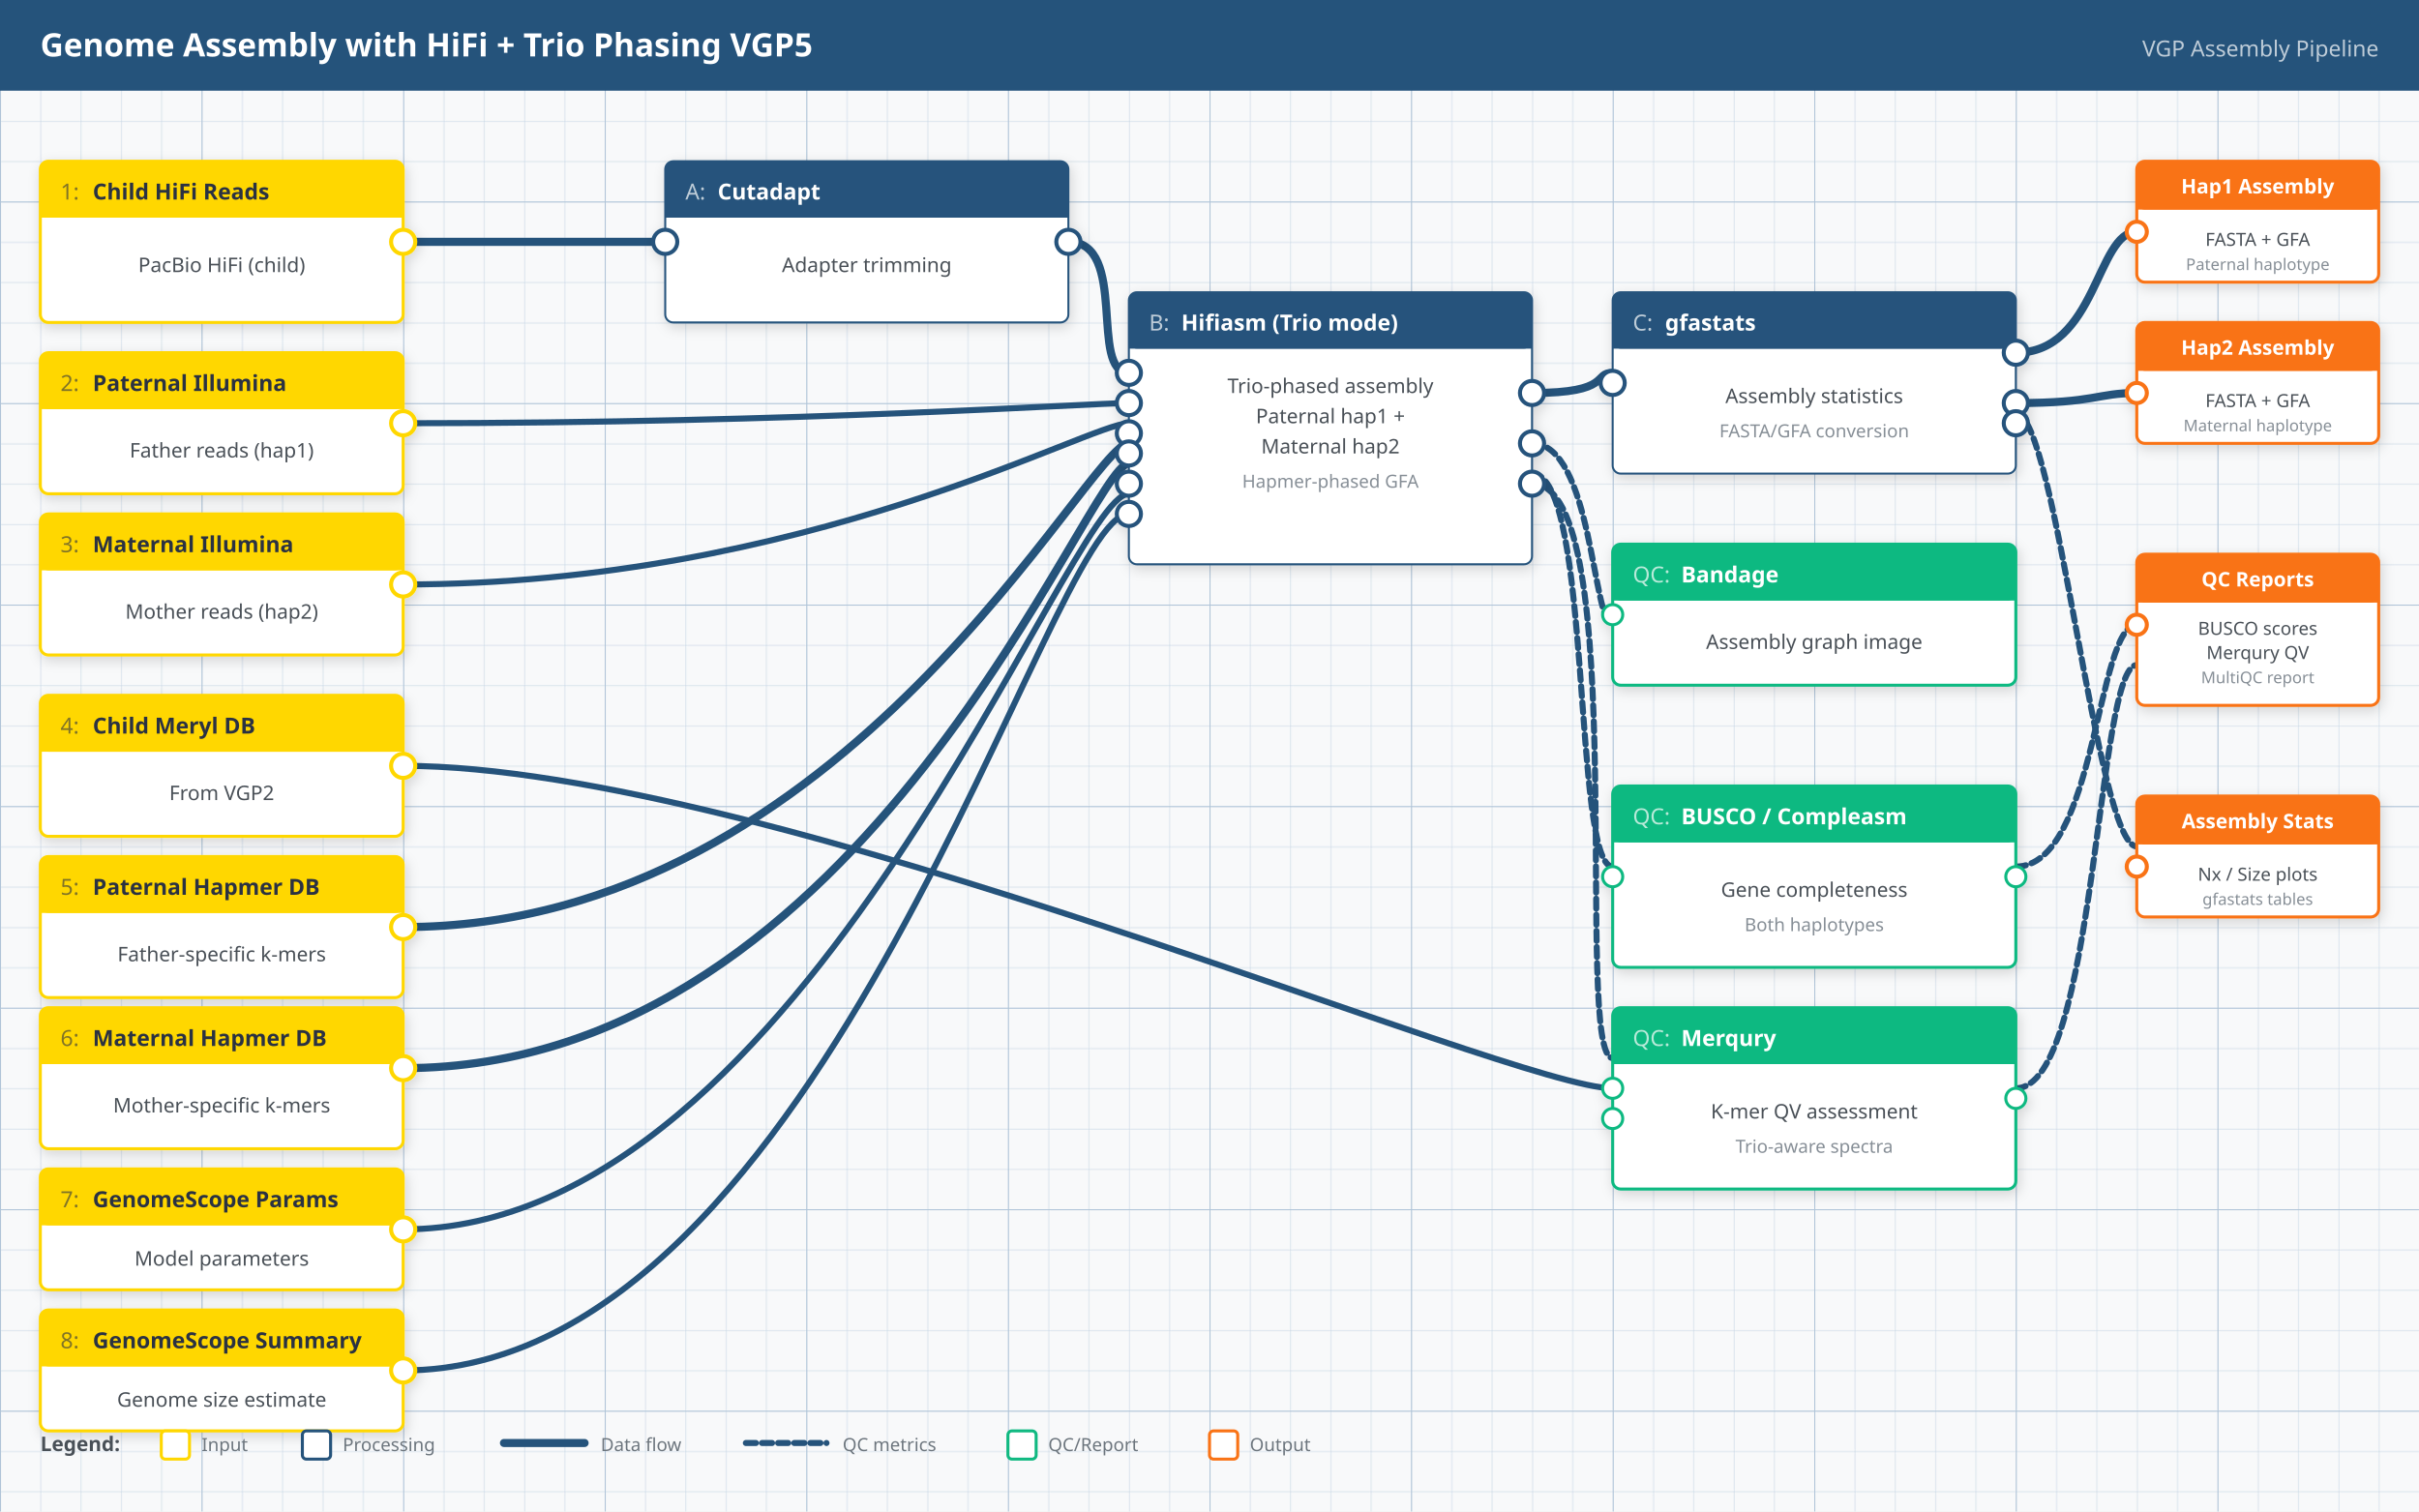
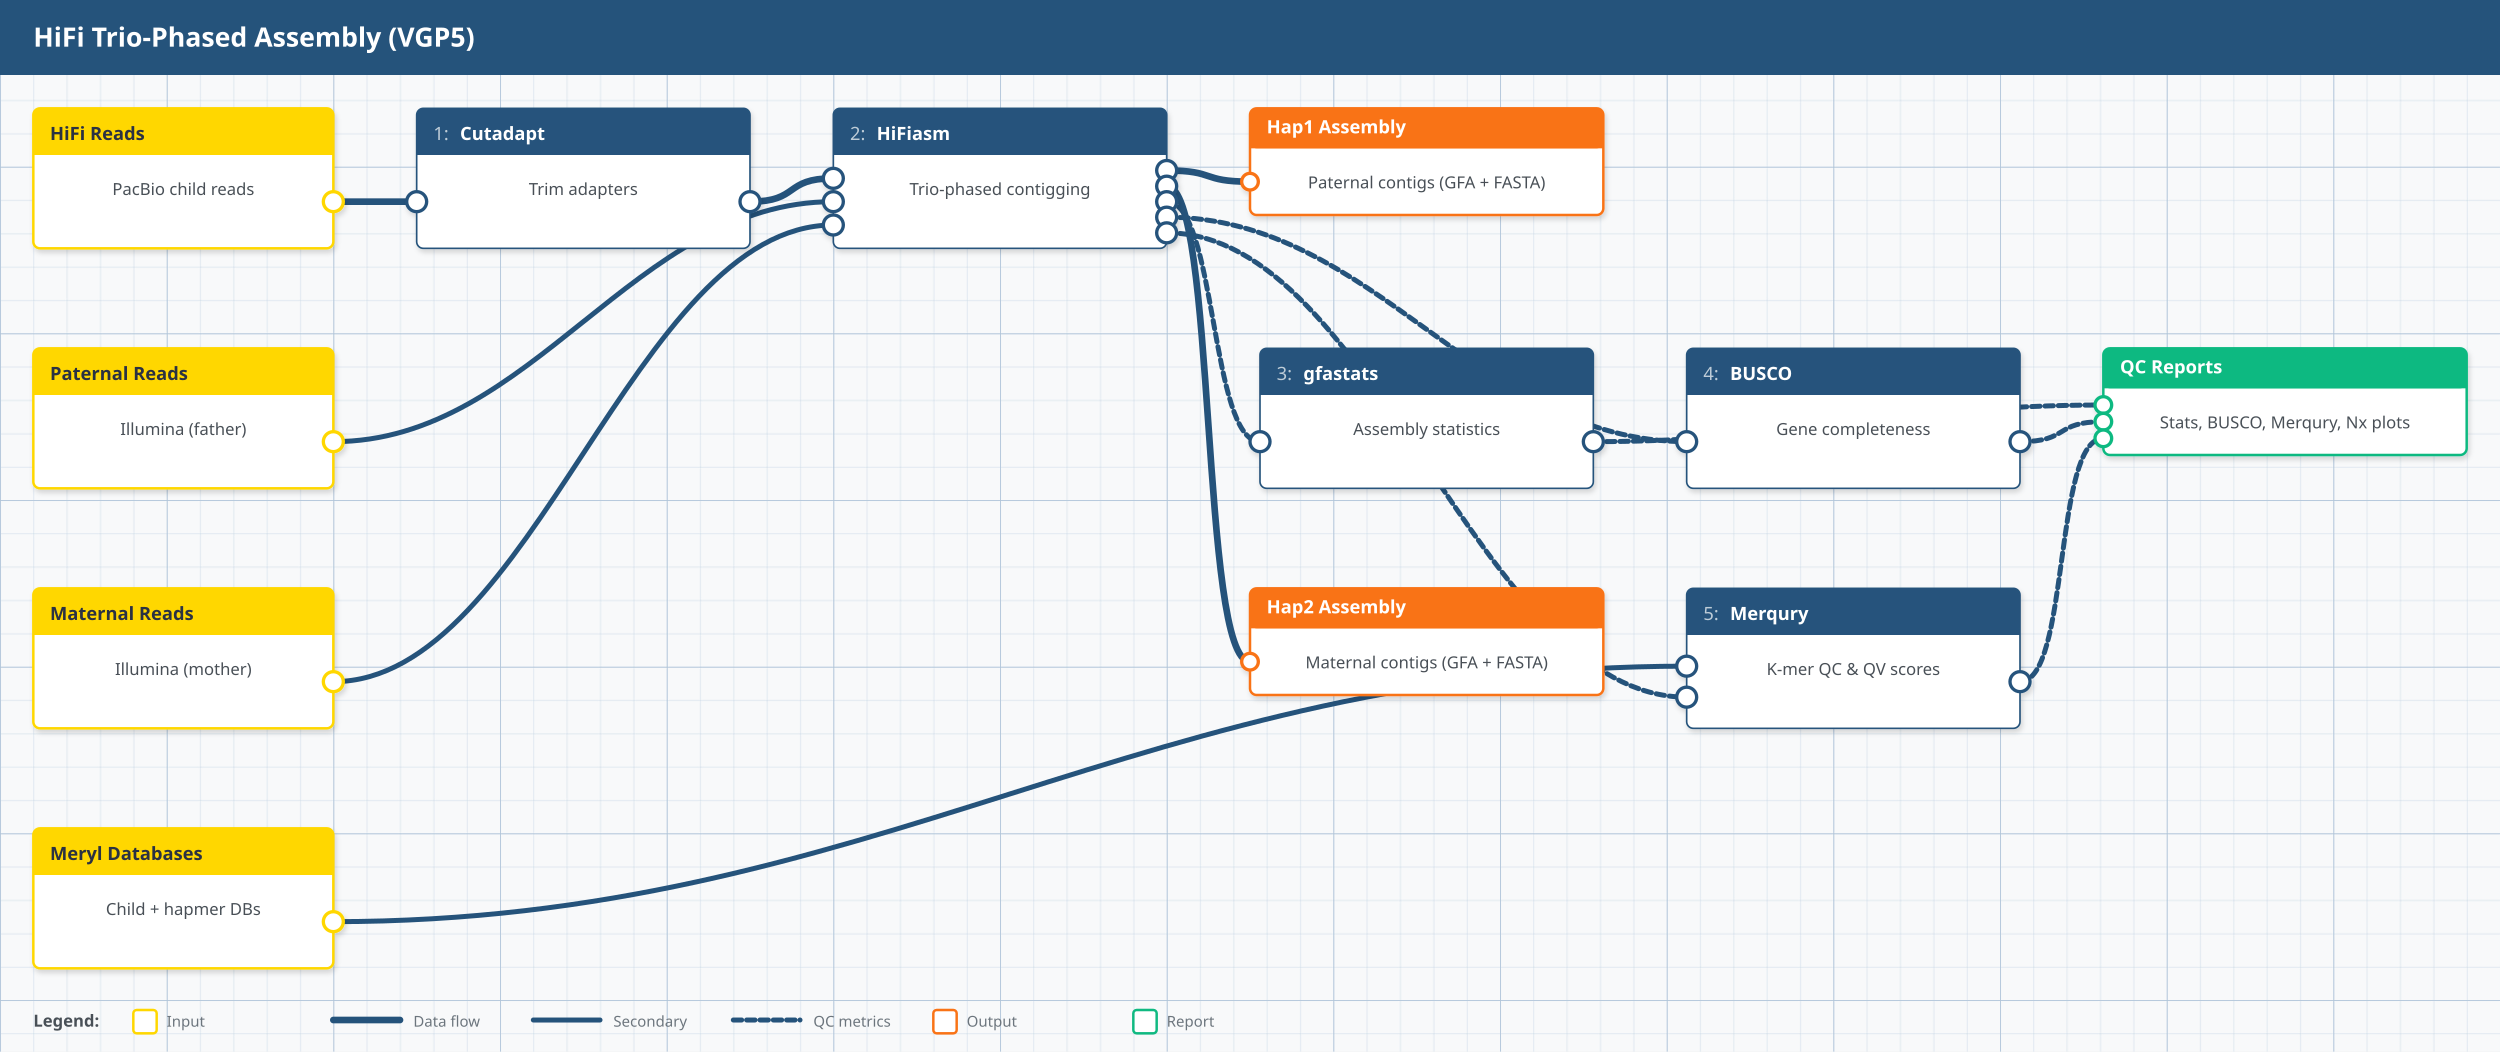
- <svg xmlns="http://www.w3.org/2000/svg" viewBox="0 0 1200 750" role="img" aria-label="Genome assembly with HiFi reads and trio phasing VGP5 workflow diagram">
+ <svg xmlns="http://www.w3.org/2000/svg" viewBox="0 0 1500 631" aria-label="HiFi Trio-Phased Assembly (VGP5)" role="img">
  <defs>
-     <pattern id="grid" width="20" height="20" patternUnits="userSpaceOnUse">
+     <pattern id="wd-grid" width="20" height="20" patternUnits="userSpaceOnUse">
      <path d="M 20 0 L 0 0 0 20" fill="none" stroke="#c5d5e4" stroke-width="0.5" />
    </pattern>
-     <pattern id="grid-major" width="100" height="100" patternUnits="userSpaceOnUse">
-       <rect width="100" height="100" fill="url(#grid)" />
+     <pattern id="wd-grid-major" width="100" height="100" patternUnits="userSpaceOnUse">
+       <rect width="100" height="100" fill="url(#wd-grid)" />
      <path d="M 100 0 L 0 0 0 100" fill="none" stroke="#b0c4d8" stroke-width="1" />
    </pattern>
-     <style>
-       .connection { stroke: #25537b; stroke-width: 4; fill: none; stroke-linecap: round; }
-       .connection-secondary { stroke: #25537b; stroke-width: 3; fill: none; stroke-linecap: round; }
-       .connection-qc { stroke: #25537b; stroke-width: 3; fill: none; stroke-linecap: round; stroke-dasharray: 5 3; }
-       .node-card { filter: drop-shadow(1px 2px 3px rgba(0,0,0,0.15)); }
-     </style>
+     <filter id="wd-shadow" x="-5%" y="-5%" width="115%" height="115%">
+       <feDropShadow dx="1" dy="2" stdDeviation="1.5" flood-opacity="0.15" />
+     </filter>
  </defs>
-   <rect width="1200" height="750" fill="#f8f9fa" />
-   <rect width="1200" height="750" fill="url(#grid-major)" />
-   <rect x="0" y="0" width="1200" height="45" fill="#25537b" />
-   <text x="20" y="28" font-family="system-ui, sans-serif" font-size="16" font-weight="600" fill="white">Genome Assembly with HiFi + Trio Phasing VGP5</text>
-   <text x="1180" y="28" text-anchor="end" font-family="system-ui, sans-serif" font-size="11" fill="rgba(255,255,255,0.7)">VGP Assembly Pipeline</text>
-   <path class="connection" d="M 200 120 C 260 120, 280 120, 330 120" />
-   <path class="connection-secondary" d="M 200 210 C 400 210, 540 200, 560 200" />
-   <path class="connection-secondary" d="M 200 290 C 400 290, 540 210, 560 210" />
-   <path class="connection-secondary" d="M 200 380 C 380 380, 750 540, 800 540" />
-   <path class="connection" d="M 200 460 C 420 460, 540 220, 560 220" />
-   <path class="connection" d="M 200 530 C 430 530, 540 230, 560 230" />
-   <path class="connection-secondary" d="M 200 610 C 400 610, 530 245, 560 245" />
-   <path class="connection-secondary" d="M 200 680 C 410 680, 520 255, 560 255" />
-   <path class="connection" d="M 530 120 C 560 120, 540 185, 560 185" />
-   <path class="connection" d="M 760 195 C 800 195, 790 185, 800 185" />
-   <path class="connection-qc" d="M 760 220 C 790 220, 790 310, 800 310" />
-   <path class="connection" d="M 1000 175 C 1040 175, 1040 115, 1060 115" />
-   <path class="connection" d="M 1000 200 C 1040 200, 1040 195, 1060 195" />
-   <path class="connection-qc" d="M 760 235 C 790 235, 780 430, 800 430" />
-   <path class="connection-qc" d="M 760 240 C 810 240, 780 525, 800 525" />
-   <path class="connection-qc" d="M 1000 430 C 1040 430, 1040 310, 1060 310" />
-   <path class="connection-qc" d="M 1000 540 C 1040 540, 1040 330, 1060 330" />
-   <path class="connection-qc" d="M 1000 205 C 1020 205, 1040 420, 1060 420" />
-   <g class="node-card" transform="translate(20, 80)">
-     <rect width="180" height="80" rx="4" fill="white" stroke="#ffd700" stroke-width="1.5" />
-     <rect width="180" height="28" rx="4" fill="#ffd700" />
-     <rect x="0" y="24" width="180" height="4" fill="#ffd700" />
-     <text x="10" y="19" font-family="system-ui, sans-serif" font-size="11" fill="rgba(44,49,67,0.6)">1:</text>
-     <text x="26" y="19" font-family="system-ui, sans-serif" font-size="11" font-weight="600" fill="#2C3143">Child HiFi Reads</text>
-     <text x="90" y="55" text-anchor="middle" font-family="system-ui, sans-serif" font-size="10" fill="#495057">PacBio HiFi (child)</text>
-     <circle cx="180" cy="40" r="6" fill="white" stroke="#ffd700" stroke-width="2" />
+   <rect width="1500" height="631" fill="#f8f9fa" />
+   <rect width="1500" height="631" fill="url(#wd-grid-major)" />
+   <rect x="0" y="0" width="1500" height="45" fill="#25537b" />
+   <text x="20" y="28" font-family="system-ui, sans-serif" font-size="16" font-weight="600" fill="white">HiFi Trio-Phased Assembly (VGP5)</text>
+   <path d="M 200.0 121.0 C 230.0 121.0, 220.0 121.0, 250.0 121.0" stroke="#25537b" fill="none" stroke-linecap="round" stroke-width="4" />
+   <path d="M 450.0 121.0 C 480.0 121.0, 470.0 107.0, 500.0 107.0" stroke="#25537b" fill="none" stroke-linecap="round" stroke-width="4" />
+   <path d="M 200.0 265.0 C 320.0 265.0, 380.0 121.0, 500.0 121.0" stroke="#25537b" fill="none" stroke-linecap="round" stroke-width="3" />
+   <path d="M 200.0 409.0 C 320.0 409.0, 380.0 135.0, 500.0 135.0" stroke="#25537b" fill="none" stroke-linecap="round" stroke-width="3" />
+   <path d="M 700.0 102.3 C 730.0 102.3, 720.0 109.0, 750.0 109.0" stroke="#25537b" fill="none" stroke-linecap="round" stroke-width="4" />
+   <path d="M 700.0 111.7 C 730.0 111.7, 720.0 397.0, 750.0 397.0" stroke="#25537b" fill="none" stroke-linecap="round" stroke-width="4" />
+   <path d="M 700.0 121.0 C 730.0 121.0, 726.0 265.0, 756.0 265.0" stroke="#25537b" fill="none" stroke-linecap="round" stroke-width="3" stroke-dasharray="5 3" />
+   <path d="M 700.0 130.3 C 824.8 130.3, 887.2 265.0, 1012.0 265.0" stroke="#25537b" fill="none" stroke-linecap="round" stroke-width="3" stroke-dasharray="5 3" />
+   <path d="M 200.0 553.0 C 524.8 553.0, 687.2 399.7, 1012.0 399.7" stroke="#25537b" fill="none" stroke-linecap="round" stroke-width="3" />
+   <path d="M 700.0 139.7 C 824.8 139.7, 887.2 418.3, 1012.0 418.3" stroke="#25537b" fill="none" stroke-linecap="round" stroke-width="3" stroke-dasharray="5 3" />
+   <path d="M 956.0 265.0 C 1078.4 265.0, 1139.6 243.0, 1262.0 243.0" stroke="#25537b" fill="none" stroke-linecap="round" stroke-width="3" stroke-dasharray="5 3" />
+   <path d="M 1212.0 265.0 C 1242.0 265.0, 1232.0 253.0, 1262.0 253.0" stroke="#25537b" fill="none" stroke-linecap="round" stroke-width="3" stroke-dasharray="5 3" />
+   <path d="M 1212.0 409.0 C 1242.0 409.0, 1232.0 263.0, 1262.0 263.0" stroke="#25537b" fill="none" stroke-linecap="round" stroke-width="3" stroke-dasharray="5 3" />
+   <g filter="url(#wd-shadow)" transform="translate(20.0, 65.0)">
+     <rect width="180.0" height="84.0" rx="4" fill="white" stroke="#ffd700" stroke-width="1.5" />
+     <rect width="180.0" height="28" rx="4" fill="#ffd700" />
+     <rect x="0" y="24" width="180.0" height="4" fill="#ffd700" />
+     <text x="10" y="19" font-family="system-ui, sans-serif" font-size="11" font-weight="600" fill="#2C3143">HiFi Reads</text>
+     <text x="90.0" y="52" text-anchor="middle" font-family="system-ui, sans-serif" font-size="10" fill="#495057">PacBio child reads</text>
+     <circle cx="180.0" cy="56.0" r="6" fill="white" stroke="#ffd700" stroke-width="2" />
  </g>
-   <g class="node-card" transform="translate(20, 175)">
-     <rect width="180" height="70" rx="4" fill="white" stroke="#ffd700" stroke-width="1.5" />
-     <rect width="180" height="28" rx="4" fill="#ffd700" />
-     <rect x="0" y="24" width="180" height="4" fill="#ffd700" />
-     <text x="10" y="19" font-family="system-ui, sans-serif" font-size="11" fill="rgba(44,49,67,0.6)">2:</text>
-     <text x="26" y="19" font-family="system-ui, sans-serif" font-size="11" font-weight="600" fill="#2C3143">Paternal Illumina</text>
-     <text x="90" y="52" text-anchor="middle" font-family="system-ui, sans-serif" font-size="10" fill="#495057">Father reads (hap1)</text>
-     <circle cx="180" cy="35" r="6" fill="white" stroke="#ffd700" stroke-width="2" />
+   <g filter="url(#wd-shadow)" transform="translate(20.0, 209.0)">
+     <rect width="180.0" height="84.0" rx="4" fill="white" stroke="#ffd700" stroke-width="1.5" />
+     <rect width="180.0" height="28" rx="4" fill="#ffd700" />
+     <rect x="0" y="24" width="180.0" height="4" fill="#ffd700" />
+     <text x="10" y="19" font-family="system-ui, sans-serif" font-size="11" font-weight="600" fill="#2C3143">Paternal Reads</text>
+     <text x="90.0" y="52" text-anchor="middle" font-family="system-ui, sans-serif" font-size="10" fill="#495057">Illumina (father)</text>
+     <circle cx="180.0" cy="56.0" r="6" fill="white" stroke="#ffd700" stroke-width="2" />
  </g>
-   <g class="node-card" transform="translate(20, 255)">
-     <rect width="180" height="70" rx="4" fill="white" stroke="#ffd700" stroke-width="1.5" />
-     <rect width="180" height="28" rx="4" fill="#ffd700" />
-     <rect x="0" y="24" width="180" height="4" fill="#ffd700" />
-     <text x="10" y="19" font-family="system-ui, sans-serif" font-size="11" fill="rgba(44,49,67,0.6)">3:</text>
-     <text x="26" y="19" font-family="system-ui, sans-serif" font-size="11" font-weight="600" fill="#2C3143">Maternal Illumina</text>
-     <text x="90" y="52" text-anchor="middle" font-family="system-ui, sans-serif" font-size="10" fill="#495057">Mother reads (hap2)</text>
-     <circle cx="180" cy="35" r="6" fill="white" stroke="#ffd700" stroke-width="2" />
+   <g filter="url(#wd-shadow)" transform="translate(20.0, 353.0)">
+     <rect width="180.0" height="84.0" rx="4" fill="white" stroke="#ffd700" stroke-width="1.5" />
+     <rect width="180.0" height="28" rx="4" fill="#ffd700" />
+     <rect x="0" y="24" width="180.0" height="4" fill="#ffd700" />
+     <text x="10" y="19" font-family="system-ui, sans-serif" font-size="11" font-weight="600" fill="#2C3143">Maternal Reads</text>
+     <text x="90.0" y="52" text-anchor="middle" font-family="system-ui, sans-serif" font-size="10" fill="#495057">Illumina (mother)</text>
+     <circle cx="180.0" cy="56.0" r="6" fill="white" stroke="#ffd700" stroke-width="2" />
  </g>
-   <g class="node-card" transform="translate(20, 345)">
-     <rect width="180" height="70" rx="4" fill="white" stroke="#ffd700" stroke-width="1.5" />
-     <rect width="180" height="28" rx="4" fill="#ffd700" />
-     <rect x="0" y="24" width="180" height="4" fill="#ffd700" />
-     <text x="10" y="19" font-family="system-ui, sans-serif" font-size="11" fill="rgba(44,49,67,0.6)">4:</text>
-     <text x="26" y="19" font-family="system-ui, sans-serif" font-size="11" font-weight="600" fill="#2C3143">Child Meryl DB</text>
-     <text x="90" y="52" text-anchor="middle" font-family="system-ui, sans-serif" font-size="10" fill="#495057">From VGP2</text>
-     <circle cx="180" cy="35" r="6" fill="white" stroke="#ffd700" stroke-width="2" />
+   <g filter="url(#wd-shadow)" transform="translate(20.0, 497.0)">
+     <rect width="180.0" height="84.0" rx="4" fill="white" stroke="#ffd700" stroke-width="1.5" />
+     <rect width="180.0" height="28" rx="4" fill="#ffd700" />
+     <rect x="0" y="24" width="180.0" height="4" fill="#ffd700" />
+     <text x="10" y="19" font-family="system-ui, sans-serif" font-size="11" font-weight="600" fill="#2C3143">Meryl Databases</text>
+     <text x="90.0" y="52" text-anchor="middle" font-family="system-ui, sans-serif" font-size="10" fill="#495057">Child + hapmer DBs</text>
+     <circle cx="180.0" cy="56.0" r="6" fill="white" stroke="#ffd700" stroke-width="2" />
  </g>
-   <g class="node-card" transform="translate(20, 425)">
-     <rect width="180" height="70" rx="4" fill="white" stroke="#ffd700" stroke-width="1.5" />
-     <rect width="180" height="28" rx="4" fill="#ffd700" />
-     <rect x="0" y="24" width="180" height="4" fill="#ffd700" />
-     <text x="10" y="19" font-family="system-ui, sans-serif" font-size="11" fill="rgba(44,49,67,0.6)">5:</text>
-     <text x="26" y="19" font-family="system-ui, sans-serif" font-size="11" font-weight="600" fill="#2C3143">Paternal Hapmer DB</text>
-     <text x="90" y="52" text-anchor="middle" font-family="system-ui, sans-serif" font-size="10" fill="#495057">Father-specific k-mers</text>
-     <circle cx="180" cy="35" r="6" fill="white" stroke="#ffd700" stroke-width="2" />
+   <g filter="url(#wd-shadow)" transform="translate(250.0, 65.0)">
+     <rect width="200.0" height="84.0" rx="4" fill="white" stroke="#25537b" stroke-width="1" />
+     <rect width="200.0" height="28" rx="4" fill="#25537b" />
+     <rect x="0" y="24" width="200.0" height="4" fill="#25537b" />
+     <text x="10" y="19" font-family="system-ui, sans-serif" font-size="11" fill="rgba(255,255,255,0.7)">1:</text>
+     <text x="26" y="19" font-family="system-ui, sans-serif" font-size="11" font-weight="600" fill="white">Cutadapt</text>
+     <text x="100.0" y="52" text-anchor="middle" font-family="system-ui, sans-serif" font-size="10" fill="#495057">Trim adapters</text>
+     <circle cx="0.0" cy="56.0" r="6" fill="white" stroke="#25537b" stroke-width="2" />
+     <circle cx="200.0" cy="56.0" r="6" fill="white" stroke="#25537b" stroke-width="2" />
  </g>
-   <g class="node-card" transform="translate(20, 500)">
-     <rect width="180" height="70" rx="4" fill="white" stroke="#ffd700" stroke-width="1.5" />
-     <rect width="180" height="28" rx="4" fill="#ffd700" />
-     <rect x="0" y="24" width="180" height="4" fill="#ffd700" />
-     <text x="10" y="19" font-family="system-ui, sans-serif" font-size="11" fill="rgba(44,49,67,0.6)">6:</text>
-     <text x="26" y="19" font-family="system-ui, sans-serif" font-size="11" font-weight="600" fill="#2C3143">Maternal Hapmer DB</text>
-     <text x="90" y="52" text-anchor="middle" font-family="system-ui, sans-serif" font-size="10" fill="#495057">Mother-specific k-mers</text>
-     <circle cx="180" cy="30" r="6" fill="white" stroke="#ffd700" stroke-width="2" />
+   <g filter="url(#wd-shadow)" transform="translate(500.0, 65.0)">
+     <rect width="200.0" height="84.0" rx="4" fill="white" stroke="#25537b" stroke-width="1" />
+     <rect width="200.0" height="28" rx="4" fill="#25537b" />
+     <rect x="0" y="24" width="200.0" height="4" fill="#25537b" />
+     <text x="10" y="19" font-family="system-ui, sans-serif" font-size="11" fill="rgba(255,255,255,0.7)">2:</text>
+     <text x="26" y="19" font-family="system-ui, sans-serif" font-size="11" font-weight="600" fill="white">HiFiasm</text>
+     <text x="100.0" y="52" text-anchor="middle" font-family="system-ui, sans-serif" font-size="10" fill="#495057">Trio-phased contigging</text>
+     <circle cx="0.0" cy="42.0" r="6" fill="white" stroke="#25537b" stroke-width="2" />
+     <circle cx="0.0" cy="56.0" r="6" fill="white" stroke="#25537b" stroke-width="2" />
+     <circle cx="0.0" cy="70.0" r="6" fill="white" stroke="#25537b" stroke-width="2" />
+     <circle cx="200.0" cy="37.3" r="6" fill="white" stroke="#25537b" stroke-width="2" />
+     <circle cx="200.0" cy="46.7" r="6" fill="white" stroke="#25537b" stroke-width="2" />
+     <circle cx="200.0" cy="56.0" r="6" fill="white" stroke="#25537b" stroke-width="2" />
+     <circle cx="200.0" cy="65.3" r="6" fill="white" stroke="#25537b" stroke-width="2" />
+     <circle cx="200.0" cy="74.7" r="6" fill="white" stroke="#25537b" stroke-width="2" />
  </g>
-   <g class="node-card" transform="translate(20, 580)">
-     <rect width="180" height="60" rx="4" fill="white" stroke="#ffd700" stroke-width="1.5" />
-     <rect width="180" height="28" rx="4" fill="#ffd700" />
-     <rect x="0" y="24" width="180" height="4" fill="#ffd700" />
-     <text x="10" y="19" font-family="system-ui, sans-serif" font-size="11" fill="rgba(44,49,67,0.6)">7:</text>
-     <text x="26" y="19" font-family="system-ui, sans-serif" font-size="11" font-weight="600" fill="#2C3143">GenomeScope Params</text>
-     <text x="90" y="48" text-anchor="middle" font-family="system-ui, sans-serif" font-size="10" fill="#495057">Model parameters</text>
-     <circle cx="180" cy="30" r="6" fill="white" stroke="#ffd700" stroke-width="2" />
+   <g filter="url(#wd-shadow)" transform="translate(756.0, 209.0)">
+     <rect width="200.0" height="84.0" rx="4" fill="white" stroke="#25537b" stroke-width="1" />
+     <rect width="200.0" height="28" rx="4" fill="#25537b" />
+     <rect x="0" y="24" width="200.0" height="4" fill="#25537b" />
+     <text x="10" y="19" font-family="system-ui, sans-serif" font-size="11" fill="rgba(255,255,255,0.7)">3:</text>
+     <text x="26" y="19" font-family="system-ui, sans-serif" font-size="11" font-weight="600" fill="white">gfastats</text>
+     <text x="100.0" y="52" text-anchor="middle" font-family="system-ui, sans-serif" font-size="10" fill="#495057">Assembly statistics</text>
+     <circle cx="0.0" cy="56.0" r="6" fill="white" stroke="#25537b" stroke-width="2" />
+     <circle cx="200.0" cy="56.0" r="6" fill="white" stroke="#25537b" stroke-width="2" />
  </g>
-   <g class="node-card" transform="translate(20, 650)">
-     <rect width="180" height="60" rx="4" fill="white" stroke="#ffd700" stroke-width="1.5" />
-     <rect width="180" height="28" rx="4" fill="#ffd700" />
-     <rect x="0" y="24" width="180" height="4" fill="#ffd700" />
-     <text x="10" y="19" font-family="system-ui, sans-serif" font-size="11" fill="rgba(44,49,67,0.6)">8:</text>
-     <text x="26" y="19" font-family="system-ui, sans-serif" font-size="11" font-weight="600" fill="#2C3143">GenomeScope Summary</text>
-     <text x="90" y="48" text-anchor="middle" font-family="system-ui, sans-serif" font-size="10" fill="#495057">Genome size estimate</text>
-     <circle cx="180" cy="30" r="6" fill="white" stroke="#ffd700" stroke-width="2" />
+   <g filter="url(#wd-shadow)" transform="translate(1012.0, 209.0)">
+     <rect width="200.0" height="84.0" rx="4" fill="white" stroke="#25537b" stroke-width="1" />
+     <rect width="200.0" height="28" rx="4" fill="#25537b" />
+     <rect x="0" y="24" width="200.0" height="4" fill="#25537b" />
+     <text x="10" y="19" font-family="system-ui, sans-serif" font-size="11" fill="rgba(255,255,255,0.7)">4:</text>
+     <text x="26" y="19" font-family="system-ui, sans-serif" font-size="11" font-weight="600" fill="white">BUSCO</text>
+     <text x="100.0" y="52" text-anchor="middle" font-family="system-ui, sans-serif" font-size="10" fill="#495057">Gene completeness</text>
+     <circle cx="0.0" cy="56.0" r="6" fill="white" stroke="#25537b" stroke-width="2" />
+     <circle cx="200.0" cy="56.0" r="6" fill="white" stroke="#25537b" stroke-width="2" />
  </g>
-   <g class="node-card" transform="translate(330, 80)">
-     <rect width="200" height="80" rx="4" fill="white" stroke="#25537b" stroke-width="1" />
-     <rect width="200" height="28" rx="4" fill="#25537b" />
-     <rect x="0" y="24" width="200" height="4" fill="#25537b" />
-     <text x="10" y="19" font-family="system-ui, sans-serif" font-size="11" fill="rgba(255,255,255,0.7)">A:</text>
-     <text x="26" y="19" font-family="system-ui, sans-serif" font-size="11" font-weight="600" fill="white">Cutadapt</text>
-     <text x="100" y="55" text-anchor="middle" font-family="system-ui, sans-serif" font-size="10" fill="#495057">Adapter trimming</text>
-     <circle cx="0" cy="40" r="6" fill="white" stroke="#25537b" stroke-width="2" />
-     <circle cx="200" cy="40" r="6" fill="white" stroke="#25537b" stroke-width="2" />
+   <g filter="url(#wd-shadow)" transform="translate(1012.0, 353.0)">
+     <rect width="200.0" height="84.0" rx="4" fill="white" stroke="#25537b" stroke-width="1" />
+     <rect width="200.0" height="28" rx="4" fill="#25537b" />
+     <rect x="0" y="24" width="200.0" height="4" fill="#25537b" />
+     <text x="10" y="19" font-family="system-ui, sans-serif" font-size="11" fill="rgba(255,255,255,0.7)">5:</text>
+     <text x="26" y="19" font-family="system-ui, sans-serif" font-size="11" font-weight="600" fill="white">Merqury</text>
+     <text x="100.0" y="52" text-anchor="middle" font-family="system-ui, sans-serif" font-size="10" fill="#495057">K-mer QC &amp; QV scores</text>
+     <circle cx="0.0" cy="46.7" r="6" fill="white" stroke="#25537b" stroke-width="2" />
+     <circle cx="0.0" cy="65.3" r="6" fill="white" stroke="#25537b" stroke-width="2" />
+     <circle cx="200.0" cy="56.0" r="6" fill="white" stroke="#25537b" stroke-width="2" />
  </g>
-   <g class="node-card" transform="translate(560, 145)">
-     <rect width="200" height="135" rx="4" fill="white" stroke="#25537b" stroke-width="1" />
-     <rect width="200" height="28" rx="4" fill="#25537b" />
-     <rect x="0" y="24" width="200" height="4" fill="#25537b" />
-     <text x="10" y="19" font-family="system-ui, sans-serif" font-size="11" fill="rgba(255,255,255,0.7)">B:</text>
-     <text x="26" y="19" font-family="system-ui, sans-serif" font-size="11" font-weight="600" fill="white">Hifiasm (Trio mode)</text>
-     <text x="100" y="50" text-anchor="middle" font-family="system-ui, sans-serif" font-size="10" fill="#495057">Trio-phased assembly</text>
-     <text x="100" y="65" text-anchor="middle" font-family="system-ui, sans-serif" font-size="10" fill="#495057">Paternal hap1 +</text>
-     <text x="100" y="80" text-anchor="middle" font-family="system-ui, sans-serif" font-size="10" fill="#495057">Maternal hap2</text>
-     <text x="100" y="97" text-anchor="middle" font-family="system-ui, sans-serif" font-size="9" fill="#868e96">Hapmer-phased GFA</text>
-     <circle cx="0" cy="40" r="6" fill="white" stroke="#25537b" stroke-width="2" />
-     <circle cx="0" cy="55" r="6" fill="white" stroke="#25537b" stroke-width="2" />
-     <circle cx="0" cy="70" r="6" fill="white" stroke="#25537b" stroke-width="2" />
-     <circle cx="0" cy="80" r="6" fill="white" stroke="#25537b" stroke-width="2" />
-     <circle cx="0" cy="95" r="6" fill="white" stroke="#25537b" stroke-width="2" />
-     <circle cx="0" cy="110" r="6" fill="white" stroke="#25537b" stroke-width="2" />
-     <circle cx="200" cy="50" r="6" fill="white" stroke="#25537b" stroke-width="2" />
-     <circle cx="200" cy="75" r="6" fill="white" stroke="#25537b" stroke-width="2" />
-     <circle cx="200" cy="95" r="6" fill="white" stroke="#25537b" stroke-width="2" />
+   <g filter="url(#wd-shadow)" transform="translate(750.0, 65.0)">
+     <rect width="212.0" height="64.0" rx="4" fill="white" stroke="#f97316" stroke-width="1.5" />
+     <rect width="212.0" height="24" rx="4" fill="#f97316" />
+     <rect x="0" y="20" width="212.0" height="4" fill="#f97316" />
+     <text x="10" y="15" font-family="system-ui, sans-serif" font-size="11" font-weight="600" fill="white">Hap1 Assembly</text>
+     <text x="106.0" y="48" text-anchor="middle" font-family="system-ui, sans-serif" font-size="10" fill="#495057">Paternal contigs (GFA + FASTA)</text>
+     <circle cx="0.0" cy="44.0" r="5" fill="white" stroke="#f97316" stroke-width="2" />
  </g>
-   <g class="node-card" transform="translate(800, 145)">
-     <rect width="200" height="90" rx="4" fill="white" stroke="#25537b" stroke-width="1" />
-     <rect width="200" height="28" rx="4" fill="#25537b" />
-     <rect x="0" y="24" width="200" height="4" fill="#25537b" />
-     <text x="10" y="19" font-family="system-ui, sans-serif" font-size="11" fill="rgba(255,255,255,0.7)">C:</text>
-     <text x="26" y="19" font-family="system-ui, sans-serif" font-size="11" font-weight="600" fill="white">gfastats</text>
-     <text x="100" y="55" text-anchor="middle" font-family="system-ui, sans-serif" font-size="10" fill="#495057">Assembly statistics</text>
-     <text x="100" y="72" text-anchor="middle" font-family="system-ui, sans-serif" font-size="9" fill="#868e96">FASTA/GFA conversion</text>
-     <circle cx="0" cy="45" r="6" fill="white" stroke="#25537b" stroke-width="2" />
-     <circle cx="200" cy="30" r="6" fill="white" stroke="#25537b" stroke-width="2" />
-     <circle cx="200" cy="55" r="6" fill="white" stroke="#25537b" stroke-width="2" />
-     <circle cx="200" cy="65" r="6" fill="white" stroke="#25537b" stroke-width="2" />
+   <g filter="url(#wd-shadow)" transform="translate(750.0, 353.0)">
+     <rect width="212.0" height="64.0" rx="4" fill="white" stroke="#f97316" stroke-width="1.5" />
+     <rect width="212.0" height="24" rx="4" fill="#f97316" />
+     <rect x="0" y="20" width="212.0" height="4" fill="#f97316" />
+     <text x="10" y="15" font-family="system-ui, sans-serif" font-size="11" font-weight="600" fill="white">Hap2 Assembly</text>
+     <text x="106.0" y="48" text-anchor="middle" font-family="system-ui, sans-serif" font-size="10" fill="#495057">Maternal contigs (GFA + FASTA)</text>
+     <circle cx="0.0" cy="44.0" r="5" fill="white" stroke="#f97316" stroke-width="2" />
  </g>
-   <g class="node-card" transform="translate(800, 270)">
-     <rect width="200" height="70" rx="4" fill="white" stroke="#10b981" stroke-width="1.5" />
-     <rect width="200" height="28" rx="4" fill="#10b981" />
-     <rect x="0" y="24" width="200" height="4" fill="#10b981" />
-     <text x="10" y="19" font-family="system-ui, sans-serif" font-size="11" fill="rgba(255,255,255,0.7)">QC:</text>
-     <text x="34" y="19" font-family="system-ui, sans-serif" font-size="11" font-weight="600" fill="white">Bandage</text>
-     <text x="100" y="52" text-anchor="middle" font-family="system-ui, sans-serif" font-size="10" fill="#495057">Assembly graph image</text>
-     <circle cx="0" cy="35" r="5" fill="white" stroke="#10b981" stroke-width="1.5" />
+   <g filter="url(#wd-shadow)" transform="translate(1262.0, 209.0)">
+     <rect width="218.0" height="64.0" rx="4" fill="white" stroke="#10b981" stroke-width="1.5" />
+     <rect width="218.0" height="24" rx="4" fill="#10b981" />
+     <rect x="0" y="20" width="218.0" height="4" fill="#10b981" />
+     <text x="10" y="15" font-family="system-ui, sans-serif" font-size="11" font-weight="600" fill="white">QC Reports</text>
+     <text x="109.0" y="48" text-anchor="middle" font-family="system-ui, sans-serif" font-size="10" fill="#495057">Stats, BUSCO, Merqury, Nx plots</text>
+     <circle cx="0.0" cy="34.0" r="5" fill="white" stroke="#10b981" stroke-width="2" />
+     <circle cx="0.0" cy="44.0" r="5" fill="white" stroke="#10b981" stroke-width="2" />
+     <circle cx="0.0" cy="54.0" r="5" fill="white" stroke="#10b981" stroke-width="2" />
  </g>
-   <g class="node-card" transform="translate(800, 390)">
-     <rect width="200" height="90" rx="4" fill="white" stroke="#10b981" stroke-width="1.5" />
-     <rect width="200" height="28" rx="4" fill="#10b981" />
-     <rect x="0" y="24" width="200" height="4" fill="#10b981" />
-     <text x="10" y="19" font-family="system-ui, sans-serif" font-size="11" fill="rgba(255,255,255,0.7)">QC:</text>
-     <text x="34" y="19" font-family="system-ui, sans-serif" font-size="11" font-weight="600" fill="white">BUSCO / Compleasm</text>
-     <text x="100" y="55" text-anchor="middle" font-family="system-ui, sans-serif" font-size="10" fill="#495057">Gene completeness</text>
-     <text x="100" y="72" text-anchor="middle" font-family="system-ui, sans-serif" font-size="9" fill="#868e96">Both haplotypes</text>
-     <circle cx="0" cy="45" r="5" fill="white" stroke="#10b981" stroke-width="1.5" />
-     <circle cx="200" cy="45" r="5" fill="white" stroke="#10b981" stroke-width="1.5" />
-   </g>
-   <g class="node-card" transform="translate(800, 500)">
-     <rect width="200" height="90" rx="4" fill="white" stroke="#10b981" stroke-width="1.5" />
-     <rect width="200" height="28" rx="4" fill="#10b981" />
-     <rect x="0" y="24" width="200" height="4" fill="#10b981" />
-     <text x="10" y="19" font-family="system-ui, sans-serif" font-size="11" fill="rgba(255,255,255,0.7)">QC:</text>
-     <text x="34" y="19" font-family="system-ui, sans-serif" font-size="11" font-weight="600" fill="white">Merqury</text>
-     <text x="100" y="55" text-anchor="middle" font-family="system-ui, sans-serif" font-size="10" fill="#495057">K-mer QV assessment</text>
-     <text x="100" y="72" text-anchor="middle" font-family="system-ui, sans-serif" font-size="9" fill="#868e96">Trio-aware spectra</text>
-     <circle cx="0" cy="40" r="5" fill="white" stroke="#10b981" stroke-width="1.5" />
-     <circle cx="0" cy="55" r="5" fill="white" stroke="#10b981" stroke-width="1.5" />
-     <circle cx="200" cy="45" r="5" fill="white" stroke="#10b981" stroke-width="1.5" />
-   </g>
-   <g class="node-card" transform="translate(1060, 80)">
-     <rect width="120" height="60" rx="4" fill="white" stroke="#f97316" stroke-width="1.5" />
-     <rect width="120" height="24" rx="4" fill="#f97316" />
-     <rect x="0" y="20" width="120" height="4" fill="#f97316" />
-     <text x="60" y="16" text-anchor="middle" font-family="system-ui, sans-serif" font-size="10" font-weight="600" fill="white">Hap1 Assembly</text>
-     <text x="60" y="42" text-anchor="middle" font-family="system-ui, sans-serif" font-size="9" fill="#495057">FASTA + GFA</text>
-     <text x="60" y="54" text-anchor="middle" font-family="system-ui, sans-serif" font-size="8" fill="#868e96">Paternal haplotype</text>
-     <circle cx="0" cy="35" r="5" fill="white" stroke="#f97316" stroke-width="2" />
-   </g>
-   <g class="node-card" transform="translate(1060, 160)">
-     <rect width="120" height="60" rx="4" fill="white" stroke="#f97316" stroke-width="1.5" />
-     <rect width="120" height="24" rx="4" fill="#f97316" />
-     <rect x="0" y="20" width="120" height="4" fill="#f97316" />
-     <text x="60" y="16" text-anchor="middle" font-family="system-ui, sans-serif" font-size="10" font-weight="600" fill="white">Hap2 Assembly</text>
-     <text x="60" y="42" text-anchor="middle" font-family="system-ui, sans-serif" font-size="9" fill="#495057">FASTA + GFA</text>
-     <text x="60" y="54" text-anchor="middle" font-family="system-ui, sans-serif" font-size="8" fill="#868e96">Maternal haplotype</text>
-     <circle cx="0" cy="35" r="5" fill="white" stroke="#f97316" stroke-width="2" />
-   </g>
-   <g class="node-card" transform="translate(1060, 275)">
-     <rect width="120" height="75" rx="4" fill="white" stroke="#f97316" stroke-width="1.5" />
-     <rect width="120" height="24" rx="4" fill="#f97316" />
-     <rect x="0" y="20" width="120" height="4" fill="#f97316" />
-     <text x="60" y="16" text-anchor="middle" font-family="system-ui, sans-serif" font-size="10" font-weight="600" fill="white">QC Reports</text>
-     <text x="60" y="40" text-anchor="middle" font-family="system-ui, sans-serif" font-size="9" fill="#495057">BUSCO scores</text>
-     <text x="60" y="52" text-anchor="middle" font-family="system-ui, sans-serif" font-size="9" fill="#495057">Merqury QV</text>
-     <text x="60" y="64" text-anchor="middle" font-family="system-ui, sans-serif" font-size="8" fill="#868e96">MultiQC report</text>
-     <circle cx="0" cy="35" r="5" fill="white" stroke="#f97316" stroke-width="2" />
-   </g>
-   <g class="node-card" transform="translate(1060, 395)">
-     <rect width="120" height="60" rx="4" fill="white" stroke="#f97316" stroke-width="1.5" />
-     <rect width="120" height="24" rx="4" fill="#f97316" />
-     <rect x="0" y="20" width="120" height="4" fill="#f97316" />
-     <text x="60" y="16" text-anchor="middle" font-family="system-ui, sans-serif" font-size="10" font-weight="600" fill="white">Assembly Stats</text>
-     <text x="60" y="42" text-anchor="middle" font-family="system-ui, sans-serif" font-size="9" fill="#495057">Nx / Size plots</text>
-     <text x="60" y="54" text-anchor="middle" font-family="system-ui, sans-serif" font-size="8" fill="#868e96">gfastats tables</text>
-     <circle cx="0" cy="35" r="5" fill="white" stroke="#f97316" stroke-width="2" />
-   </g>
-   <g transform="translate(20, 720)">
+   <g transform="translate(20, 616)">
    <text x="0" y="0" font-family="system-ui, sans-serif" font-size="10" font-weight="600" fill="#495057">Legend:</text>
    <rect x="60" y="-10" width="14" height="14" rx="2" fill="white" stroke="#ffd700" stroke-width="1.5" />
    <text x="80" y="0" font-family="system-ui, sans-serif" font-size="9" fill="#6c757d">Input</text>
-     <rect x="130" y="-10" width="14" height="14" rx="2" fill="white" stroke="#25537b" stroke-width="1.5" />
-     <text x="150" y="0" font-family="system-ui, sans-serif" font-size="9" fill="#6c757d">Processing</text>
-     <line x1="230" y1="-4" x2="270" y2="-4" stroke="#25537b" stroke-width="4" stroke-linecap="round" />
-     <text x="278" y="0" font-family="system-ui, sans-serif" font-size="9" fill="#6c757d">Data flow</text>
-     <line x1="350" y1="-4" x2="390" y2="-4" stroke="#25537b" stroke-width="3" stroke-linecap="round" stroke-dasharray="5 3" />
-     <text x="398" y="0" font-family="system-ui, sans-serif" font-size="9" fill="#6c757d">QC metrics</text>
-     <rect x="480" y="-10" width="14" height="14" rx="2" fill="white" stroke="#10b981" stroke-width="1.5" />
-     <text x="500" y="0" font-family="system-ui, sans-serif" font-size="9" fill="#6c757d">QC/Report</text>
-     <rect x="580" y="-10" width="14" height="14" rx="2" fill="white" stroke="#f97316" stroke-width="1.5" />
-     <text x="600" y="0" font-family="system-ui, sans-serif" font-size="9" fill="#6c757d">Output</text>
+     <line x1="180" y1="-4" x2="220" y2="-4" stroke="#25537b" stroke-width="4" stroke-linecap="round" />
+     <text x="228" y="0" font-family="system-ui, sans-serif" font-size="9" fill="#6c757d">Data flow</text>
+     <line x1="300" y1="-4" x2="340" y2="-4" stroke="#25537b" stroke-width="3" stroke-linecap="round" />
+     <text x="348" y="0" font-family="system-ui, sans-serif" font-size="9" fill="#6c757d">Secondary</text>
+     <line x1="420" y1="-4" x2="460" y2="-4" stroke="#25537b" stroke-width="3" stroke-linecap="round" stroke-dasharray="5 3" />
+     <text x="468" y="0" font-family="system-ui, sans-serif" font-size="9" fill="#6c757d">QC metrics</text>
+     <rect x="540" y="-10" width="14" height="14" rx="2" fill="white" stroke="#f97316" stroke-width="1.5" />
+     <text x="560" y="0" font-family="system-ui, sans-serif" font-size="9" fill="#6c757d">Output</text>
+     <rect x="660" y="-10" width="14" height="14" rx="2" fill="white" stroke="#10b981" stroke-width="1.5" />
+     <text x="680" y="0" font-family="system-ui, sans-serif" font-size="9" fill="#6c757d">Report</text>
  </g>
</svg>
